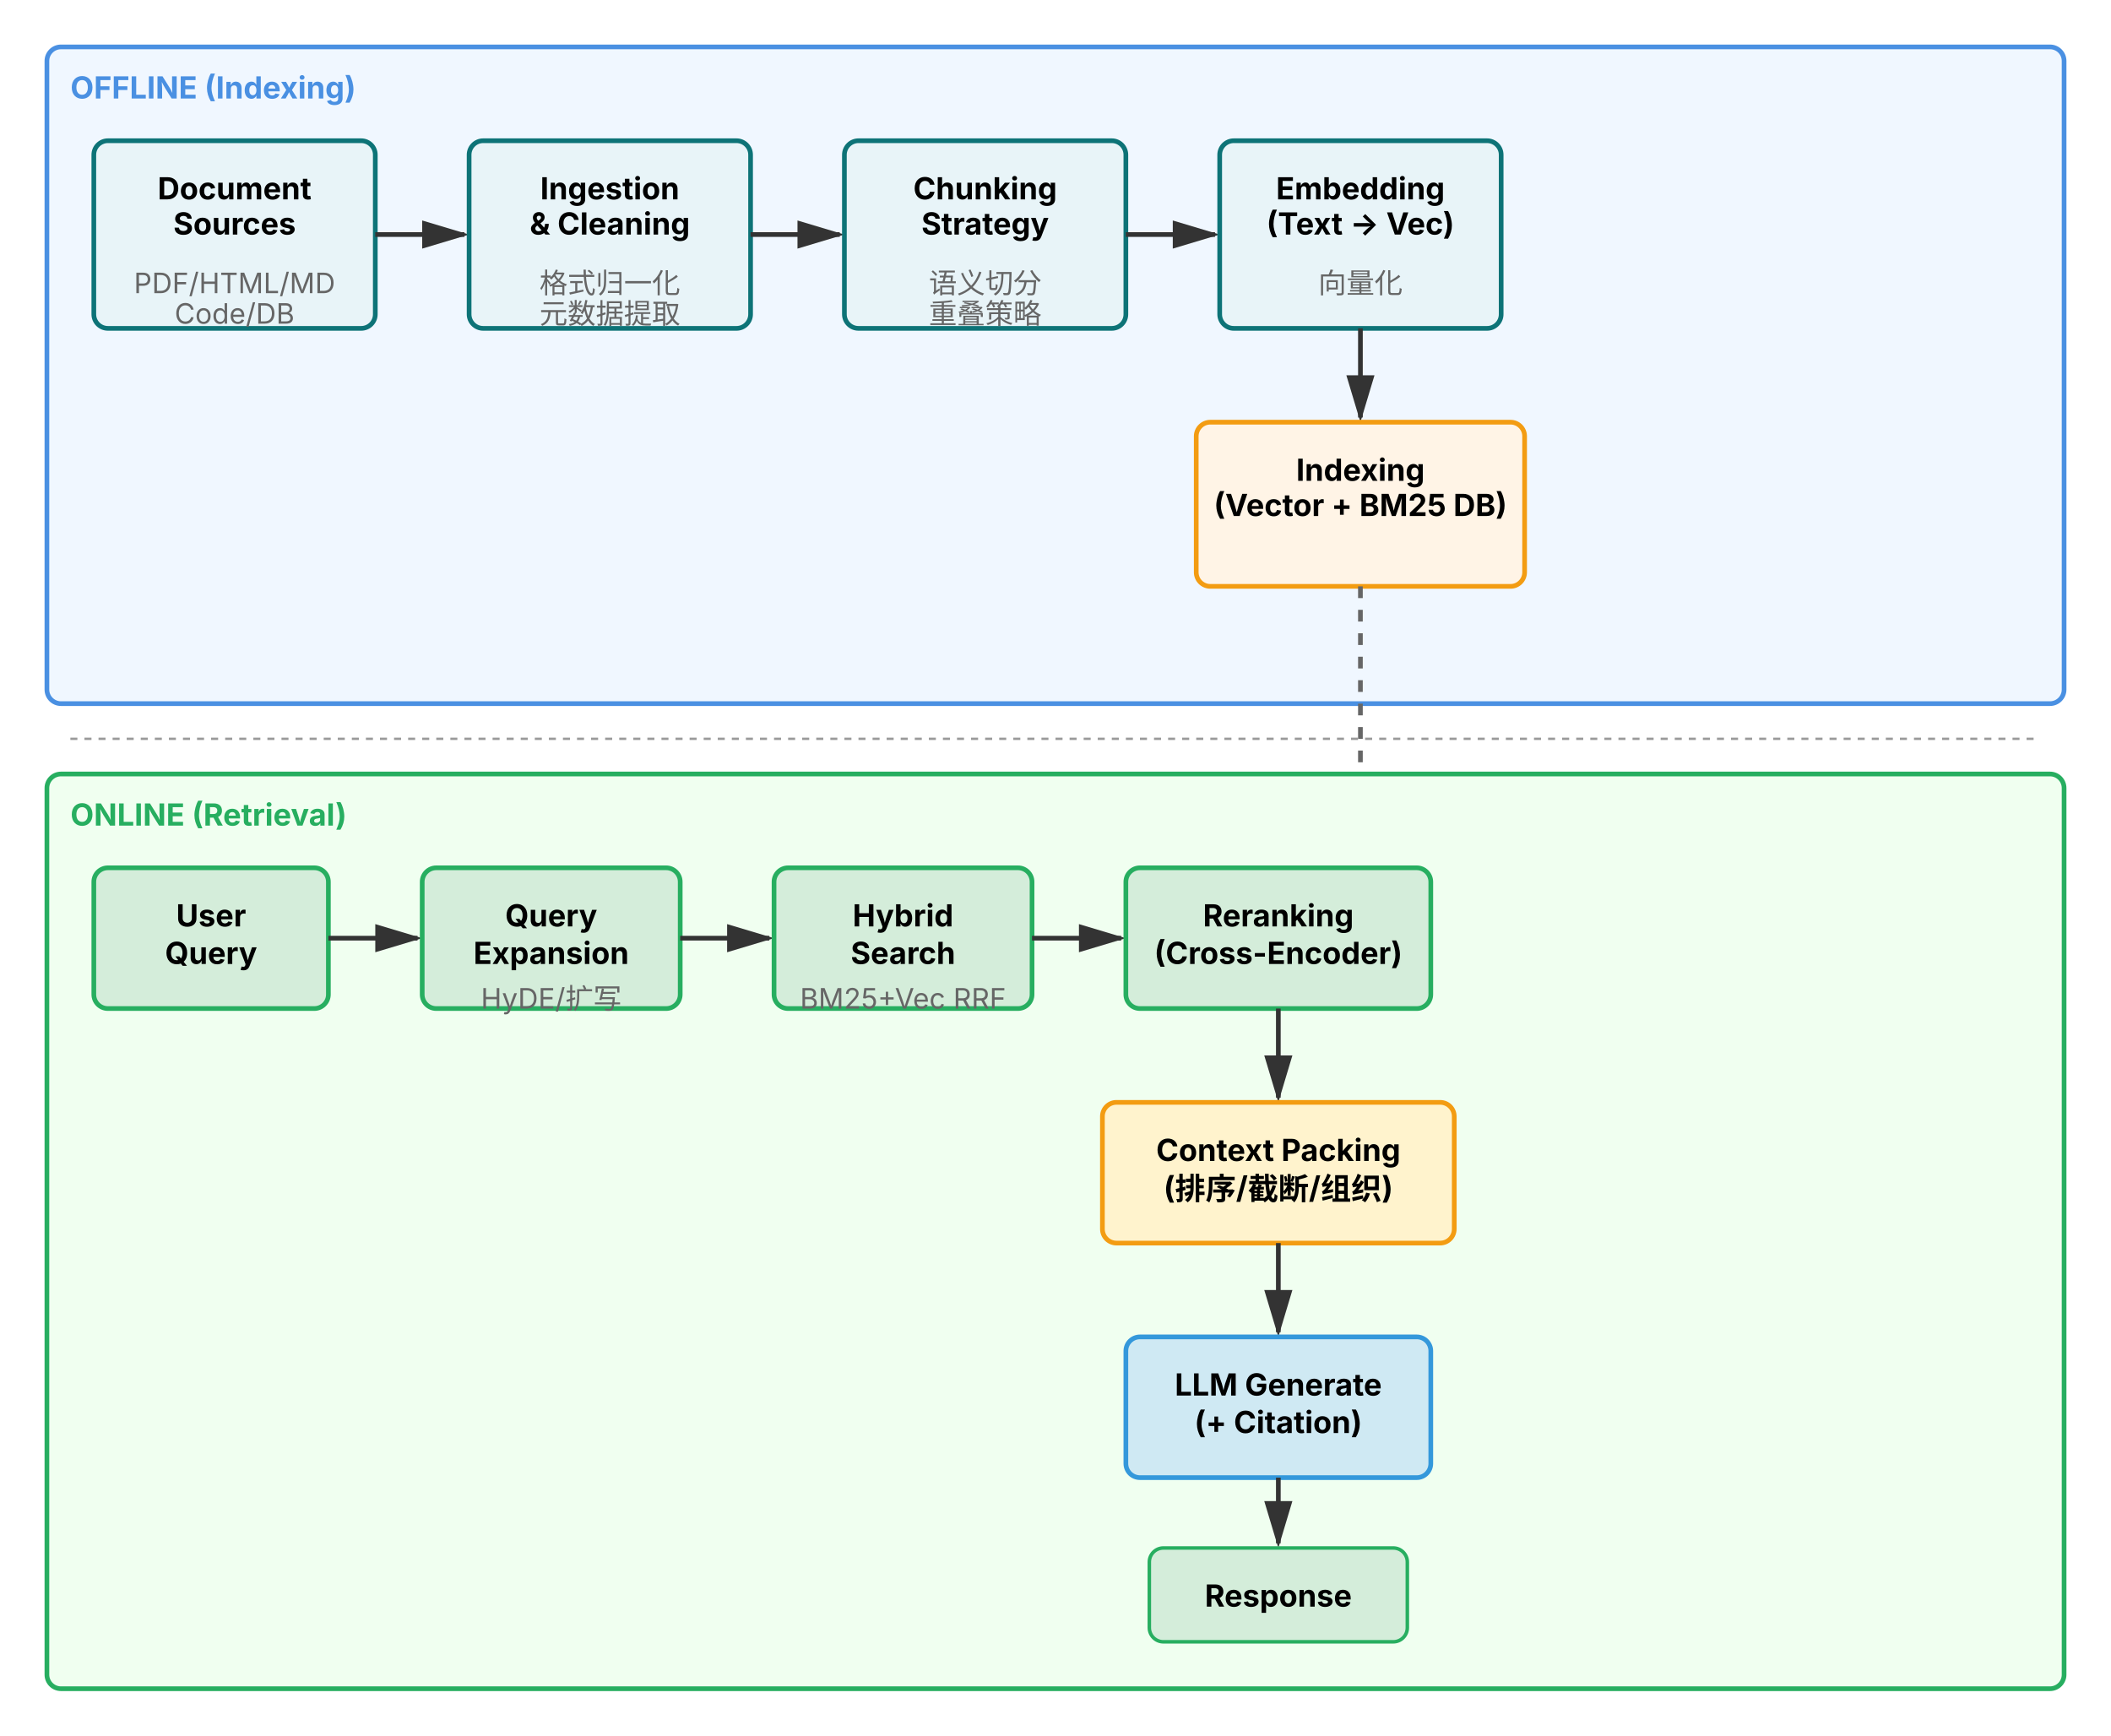
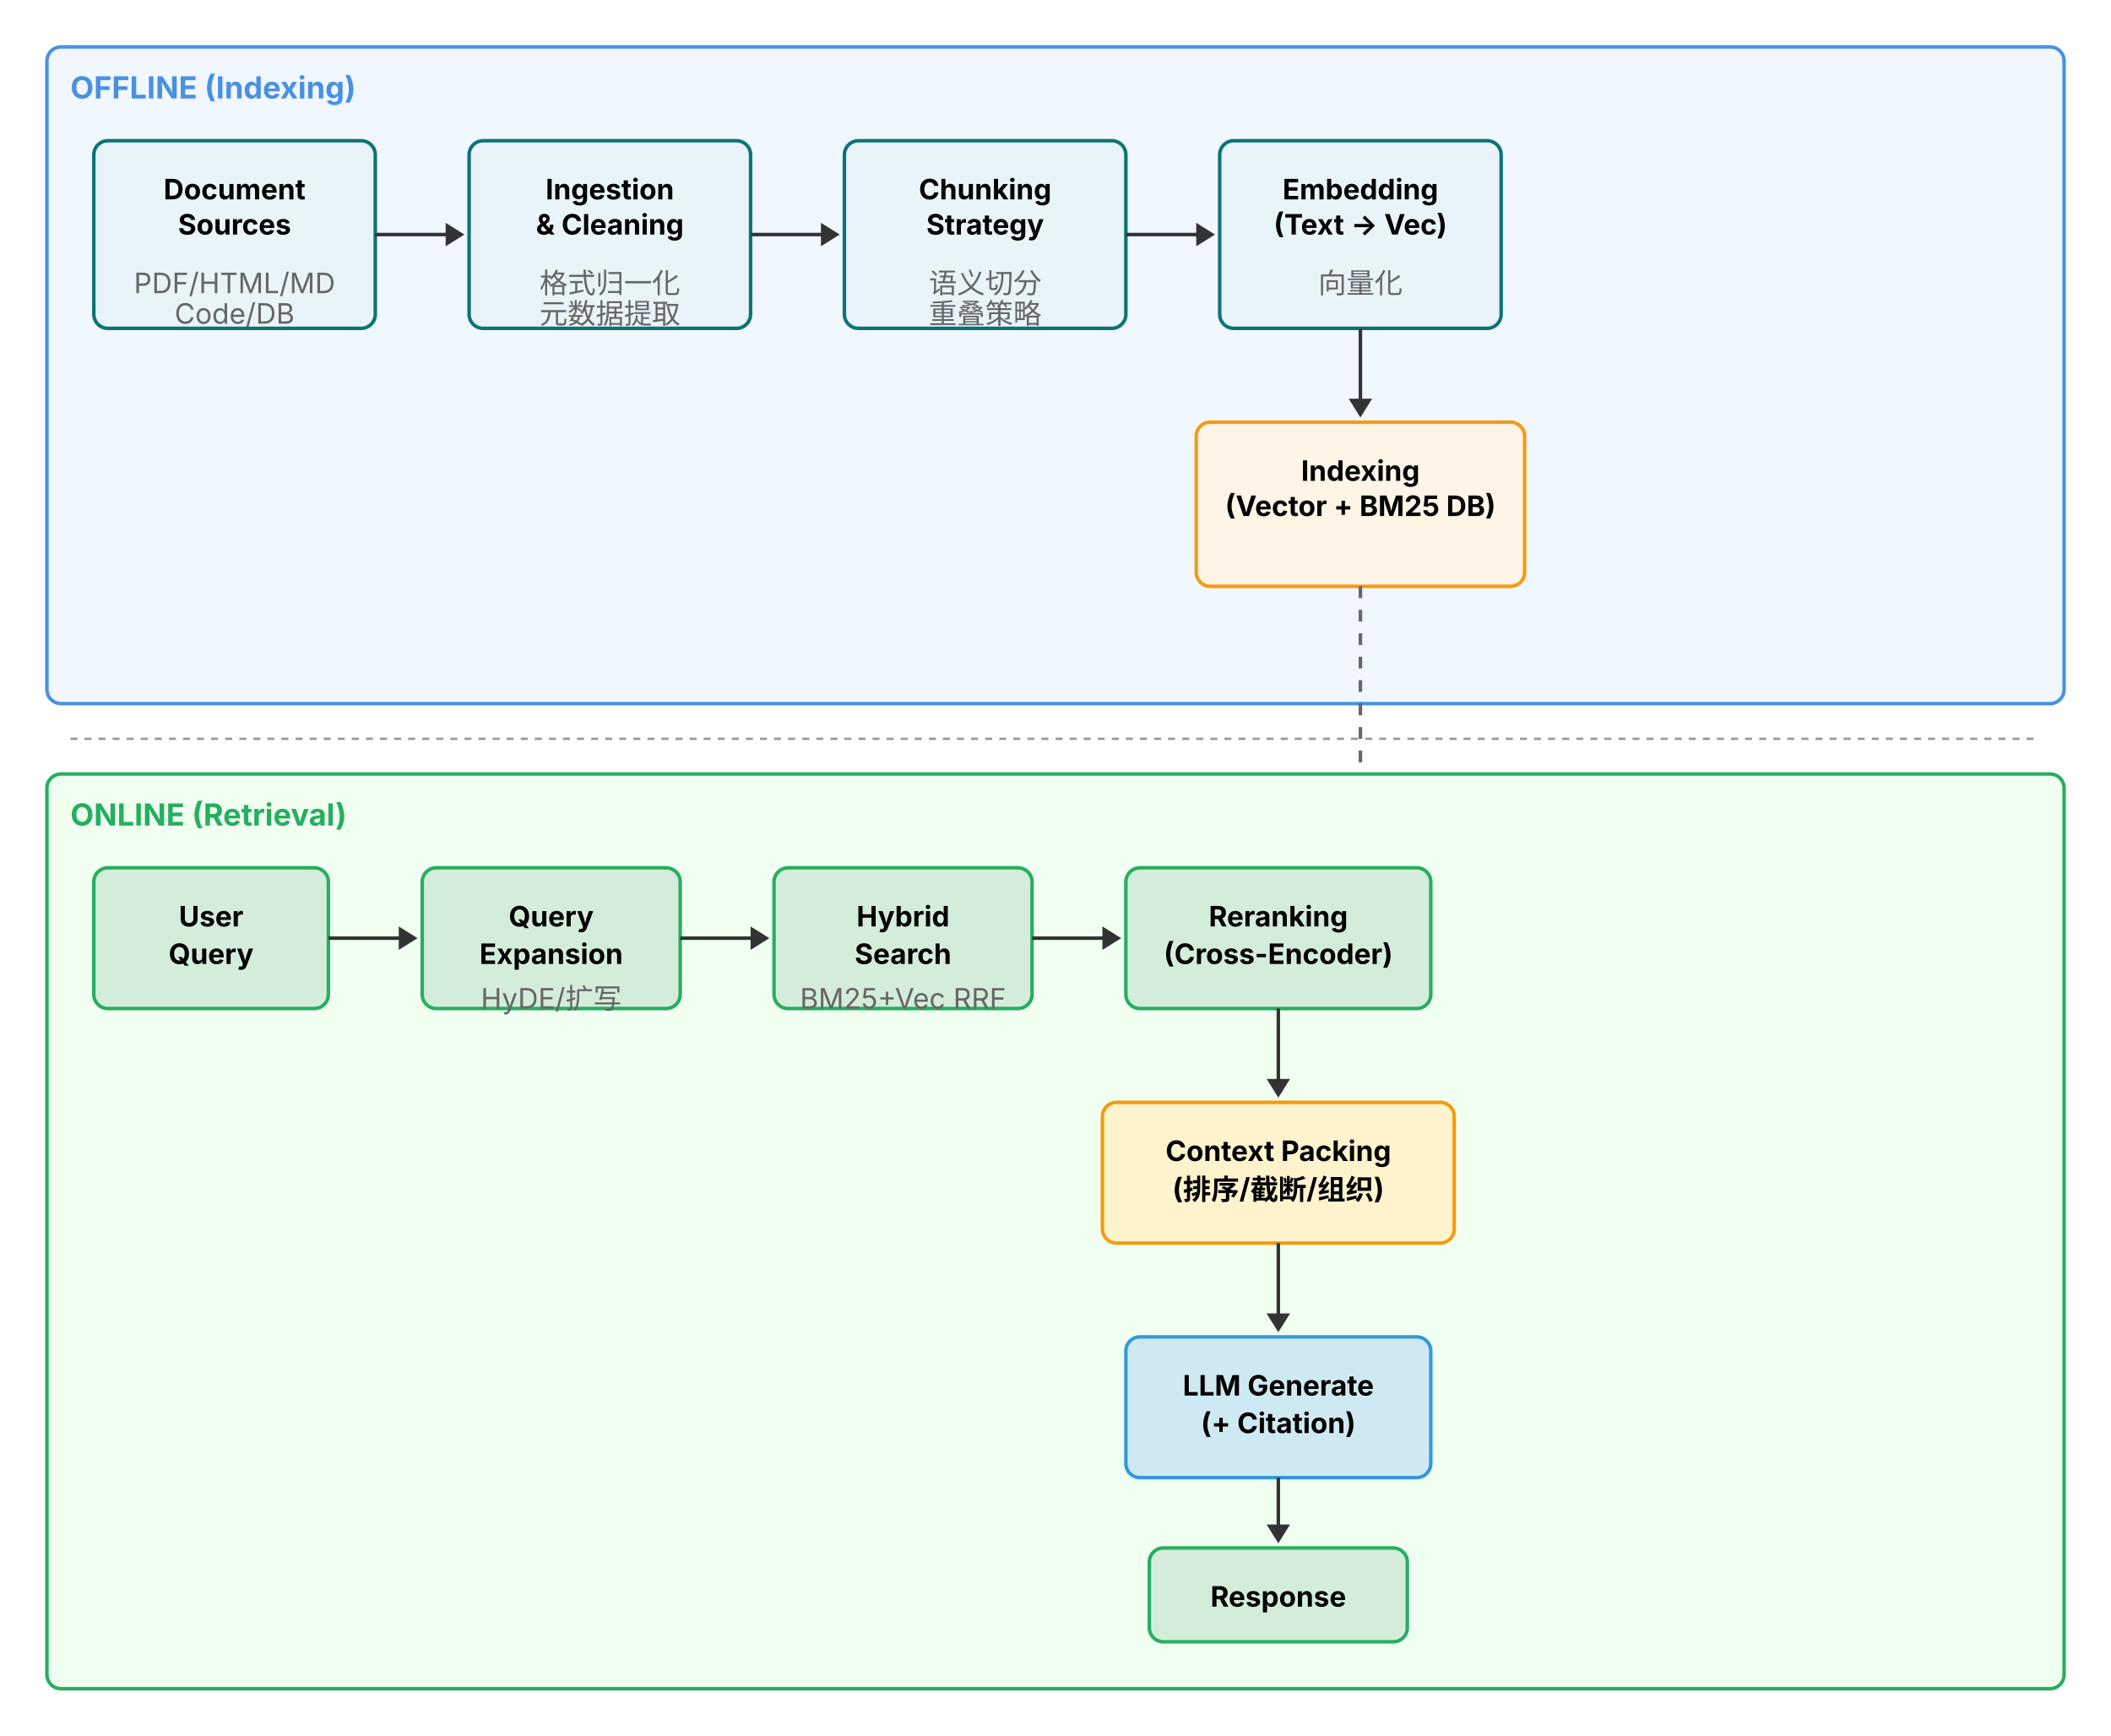
- <svg xmlns="http://www.w3.org/2000/svg" viewBox="0 0 900 740">
-   <defs>
-     <style>
-       text { font-family: system-ui, -apple-system, 'PingFang SC', sans-serif; font-size: 13px; }
-       .label { font-size: 12px; fill: #666; }
-       .section-title { font-size: 13px; font-weight: bold; }
-     </style>
-     <marker id="arrowhead" markerWidth="10" markerHeight="10" refX="9" refY="3" orient="auto">
-       <polygon points="0 0, 10 3, 0 6" fill="#333" />
-     </marker>
-   </defs>
-   <rect x="20" y="20" width="860" height="280" fill="#f0f7ff" stroke="#4a90e2" stroke-width="2" rx="6" />
-   <text x="30" y="42" class="section-title" fill="#4a90e2">OFFLINE (Indexing)</text>
-   <rect x="40" y="60" width="120" height="80" fill="#e8f4f8" stroke="#0d7377" stroke-width="2" rx="6" />
+ <svg xmlns="http://www.w3.org/2000/svg" viewBox="0 0 900 740" font-family="system-ui, -apple-system, 'PingFang SC', sans-serif">
+   <rect x="20" y="20" width="860" height="280" fill="#f0f7ff" stroke="#4a90e2" stroke-width="1.5" rx="6" />
+   <text x="30" y="42" fill="#4a90e2" font-size="13" font-weight="bold">OFFLINE (Indexing)</text>
+   <rect x="40" y="60" width="120" height="80" fill="#e8f4f8" stroke="#0d7377" stroke-width="1.5" rx="6" />
  <text x="100" y="85" text-anchor="middle" font-weight="bold">Document</text>
  <text x="100" y="100" text-anchor="middle" font-weight="bold">Sources</text>
-   <text x="100" y="125" text-anchor="middle" class="label">PDF/HTML/MD</text>
-   <text x="100" y="138" text-anchor="middle" class="label">Code/DB</text>
-   <line x1="160" y1="100" x2="198" y2="100" stroke="#333" stroke-width="2" marker-end="url(#arrowhead)" />
-   <rect x="200" y="60" width="120" height="80" fill="#e8f4f8" stroke="#0d7377" stroke-width="2" rx="6" />
+   <text x="100" y="125" text-anchor="middle" font-size="12" fill="#666">PDF/HTML/MD</text>
+   <text x="100" y="138" text-anchor="middle" font-size="12" fill="#666">Code/DB</text>
+   <line x1="160.0" y1="100.0" x2="191" y2="100" stroke="#333" stroke-width="1.5" />
+   <polygon points="198.0,100.0 190,105 190,95" fill="#333" />
+   <rect x="200" y="60" width="120" height="80" fill="#e8f4f8" stroke="#0d7377" stroke-width="1.5" rx="6" />
  <text x="260" y="85" text-anchor="middle" font-weight="bold">Ingestion</text>
  <text x="260" y="100" text-anchor="middle" font-weight="bold">&amp; Cleaning</text>
-   <text x="260" y="125" text-anchor="middle" class="label">格式归一化</text>
-   <text x="260" y="138" text-anchor="middle" class="label">元数据提取</text>
-   <line x1="320" y1="100" x2="358" y2="100" stroke="#333" stroke-width="2" marker-end="url(#arrowhead)" />
-   <rect x="360" y="60" width="120" height="80" fill="#e8f4f8" stroke="#0d7377" stroke-width="2" rx="6" />
+   <text x="260" y="125" text-anchor="middle" font-size="12" fill="#666">格式归一化</text>
+   <text x="260" y="138" text-anchor="middle" font-size="12" fill="#666">元数据提取</text>
+   <line x1="320.0" y1="100.0" x2="351" y2="100" stroke="#333" stroke-width="1.5" />
+   <polygon points="358.0,100.0 350,105 350,95" fill="#333" />
+   <rect x="360" y="60" width="120" height="80" fill="#e8f4f8" stroke="#0d7377" stroke-width="1.5" rx="6" />
  <text x="420" y="85" text-anchor="middle" font-weight="bold">Chunking</text>
  <text x="420" y="100" text-anchor="middle" font-weight="bold">Strategy</text>
-   <text x="420" y="125" text-anchor="middle" class="label">语义切分</text>
-   <text x="420" y="138" text-anchor="middle" class="label">重叠策略</text>
-   <line x1="480" y1="100" x2="518" y2="100" stroke="#333" stroke-width="2" marker-end="url(#arrowhead)" />
-   <rect x="520" y="60" width="120" height="80" fill="#e8f4f8" stroke="#0d7377" stroke-width="2" rx="6" />
+   <text x="420" y="125" text-anchor="middle" font-size="12" fill="#666">语义切分</text>
+   <text x="420" y="138" text-anchor="middle" font-size="12" fill="#666">重叠策略</text>
+   <line x1="480.0" y1="100.0" x2="511" y2="100" stroke="#333" stroke-width="1.5" />
+   <polygon points="518.0,100.0 510,105 510,95" fill="#333" />
+   <rect x="520" y="60" width="120" height="80" fill="#e8f4f8" stroke="#0d7377" stroke-width="1.5" rx="6" />
  <text x="580" y="85" text-anchor="middle" font-weight="bold">Embedding</text>
  <text x="580" y="100" text-anchor="middle" font-weight="bold">(Text → Vec)</text>
-   <text x="580" y="125" text-anchor="middle" class="label">向量化</text>
-   <line x1="580" y1="140" x2="580" y2="178" stroke="#333" stroke-width="2" marker-end="url(#arrowhead)" />
-   <rect x="510" y="180" width="140" height="70" fill="#fff4e6" stroke="#f39c12" stroke-width="2" rx="6" />
+   <text x="580" y="125" text-anchor="middle" font-size="12" fill="#666">向量化</text>
+   <line x1="580.0" y1="140.0" x2="580" y2="171" stroke="#333" stroke-width="1.5" />
+   <polygon points="580.0,178.0 575,170 585,170" fill="#333" />
+   <rect x="510" y="180" width="140" height="70" fill="#fff4e6" stroke="#f39c12" stroke-width="1.5" rx="6" />
  <text x="580" y="205" text-anchor="middle" font-weight="bold">Indexing</text>
  <text x="580" y="220" text-anchor="middle" font-weight="bold">(Vector + BM25 DB)</text>
-   <line x1="580" y1="250" x2="580" y2="330" stroke="#666" stroke-width="2" stroke-dasharray="5,5" />
+   <line x1="580" y1="250" x2="580" y2="330" stroke="#666" stroke-width="1.5" stroke-dasharray="5,5" />
  <line x1="30" y1="315" x2="870" y2="315" stroke="#999" stroke-width="1" stroke-dasharray="3,3" />
-   <rect x="20" y="330" width="860" height="390" fill="#f0fff0" stroke="#27ae60" stroke-width="2" rx="6" />
-   <text x="30" y="352" class="section-title" fill="#27ae60">ONLINE (Retrieval)</text>
-   <rect x="40" y="370" width="100" height="60" fill="#d4edda" stroke="#27ae60" stroke-width="2" rx="6" />
+   <rect x="20" y="330" width="860" height="390" fill="#f0fff0" stroke="#27ae60" stroke-width="1.5" rx="6" />
+   <text x="30" y="352" fill="#27ae60" font-size="13" font-weight="bold">ONLINE (Retrieval)</text>
+   <rect x="40" y="370" width="100" height="60" fill="#d4edda" stroke="#27ae60" stroke-width="1.5" rx="6" />
  <text x="90" y="395" text-anchor="middle" font-weight="bold">User</text>
  <text x="90" y="411" text-anchor="middle" font-weight="bold">Query</text>
-   <line x1="140" y1="400" x2="178" y2="400" stroke="#333" stroke-width="2" marker-end="url(#arrowhead)" />
-   <rect x="180" y="370" width="110" height="60" fill="#d4edda" stroke="#27ae60" stroke-width="2" rx="6" />
+   <line x1="140.0" y1="400.0" x2="171" y2="400" stroke="#333" stroke-width="1.5" />
+   <polygon points="178.0,400.0 170,405 170,395" fill="#333" />
+   <rect x="180" y="370" width="110" height="60" fill="#d4edda" stroke="#27ae60" stroke-width="1.5" rx="6" />
  <text x="235" y="395" text-anchor="middle" font-weight="bold">Query</text>
  <text x="235" y="411" text-anchor="middle" font-weight="bold">Expansion</text>
-   <text x="235" y="430" text-anchor="middle" class="label">HyDE/扩写</text>
-   <line x1="290" y1="400" x2="328" y2="400" stroke="#333" stroke-width="2" marker-end="url(#arrowhead)" />
-   <rect x="330" y="370" width="110" height="60" fill="#d4edda" stroke="#27ae60" stroke-width="2" rx="6" />
+   <text x="235" y="430" text-anchor="middle" font-size="12" fill="#666">HyDE/扩写</text>
+   <line x1="290.0" y1="400.0" x2="321" y2="400" stroke="#333" stroke-width="1.5" />
+   <polygon points="328.0,400.0 320,405 320,395" fill="#333" />
+   <rect x="330" y="370" width="110" height="60" fill="#d4edda" stroke="#27ae60" stroke-width="1.5" rx="6" />
  <text x="385" y="395" text-anchor="middle" font-weight="bold">Hybrid</text>
  <text x="385" y="411" text-anchor="middle" font-weight="bold">Search</text>
-   <text x="385" y="430" text-anchor="middle" class="label">BM25+Vec RRF</text>
-   <line x1="440" y1="400" x2="478" y2="400" stroke="#333" stroke-width="2" marker-end="url(#arrowhead)" />
-   <rect x="480" y="370" width="130" height="60" fill="#d4edda" stroke="#27ae60" stroke-width="2" rx="6" />
+   <text x="385" y="430" text-anchor="middle" font-size="12" fill="#666">BM25+Vec RRF</text>
+   <line x1="440.0" y1="400.0" x2="471" y2="400" stroke="#333" stroke-width="1.5" />
+   <polygon points="478.0,400.0 470,405 470,395" fill="#333" />
+   <rect x="480" y="370" width="130" height="60" fill="#d4edda" stroke="#27ae60" stroke-width="1.5" rx="6" />
  <text x="545" y="395" text-anchor="middle" font-weight="bold">Reranking</text>
  <text x="545" y="411" text-anchor="middle" font-weight="bold">(Cross-Encoder)</text>
-   <line x1="545" y1="430" x2="545" y2="468" stroke="#333" stroke-width="2" marker-end="url(#arrowhead)" />
-   <rect x="470" y="470" width="150" height="60" fill="#fff3cd" stroke="#f39c12" stroke-width="2" rx="6" />
+   <line x1="545.0" y1="430.0" x2="545" y2="461" stroke="#333" stroke-width="1.5" />
+   <polygon points="545.0,468.0 540,460 550,460" fill="#333" />
+   <rect x="470" y="470" width="150" height="60" fill="#fff3cd" stroke="#f39c12" stroke-width="1.5" rx="6" />
  <text x="545" y="495" text-anchor="middle" font-weight="bold">Context Packing</text>
  <text x="545" y="511" text-anchor="middle" font-weight="bold">(排序/截断/组织)</text>
-   <line x1="545" y1="530" x2="545" y2="568" stroke="#333" stroke-width="2" marker-end="url(#arrowhead)" />
-   <rect x="480" y="570" width="130" height="60" fill="#cfe9f3" stroke="#3498db" stroke-width="2" rx="6" />
+   <line x1="545.0" y1="530.0" x2="545" y2="561" stroke="#333" stroke-width="1.5" />
+   <polygon points="545.0,568.0 540,560 550,560" fill="#333" />
+   <rect x="480" y="570" width="130" height="60" fill="#cfe9f3" stroke="#3498db" stroke-width="1.5" rx="6" />
  <text x="545" y="595" text-anchor="middle" font-weight="bold">LLM Generate</text>
  <text x="545" y="611" text-anchor="middle" font-weight="bold">(+ Citation)</text>
-   <line x1="545" y1="630" x2="545" y2="658" stroke="#333" stroke-width="2" marker-end="url(#arrowhead)" />
+   <line x1="545.0" y1="630.0" x2="545" y2="651" stroke="#333" stroke-width="1.5" />
+   <polygon points="545.0,658.0 540,650 550,650" fill="#333" />
  <rect x="490" y="660" width="110" height="40" rx="6" fill="#d4edda" stroke="#27ae60" stroke-width="1.5" />
  <text x="545" y="685" text-anchor="middle" font-weight="bold">Response</text>
</svg>
